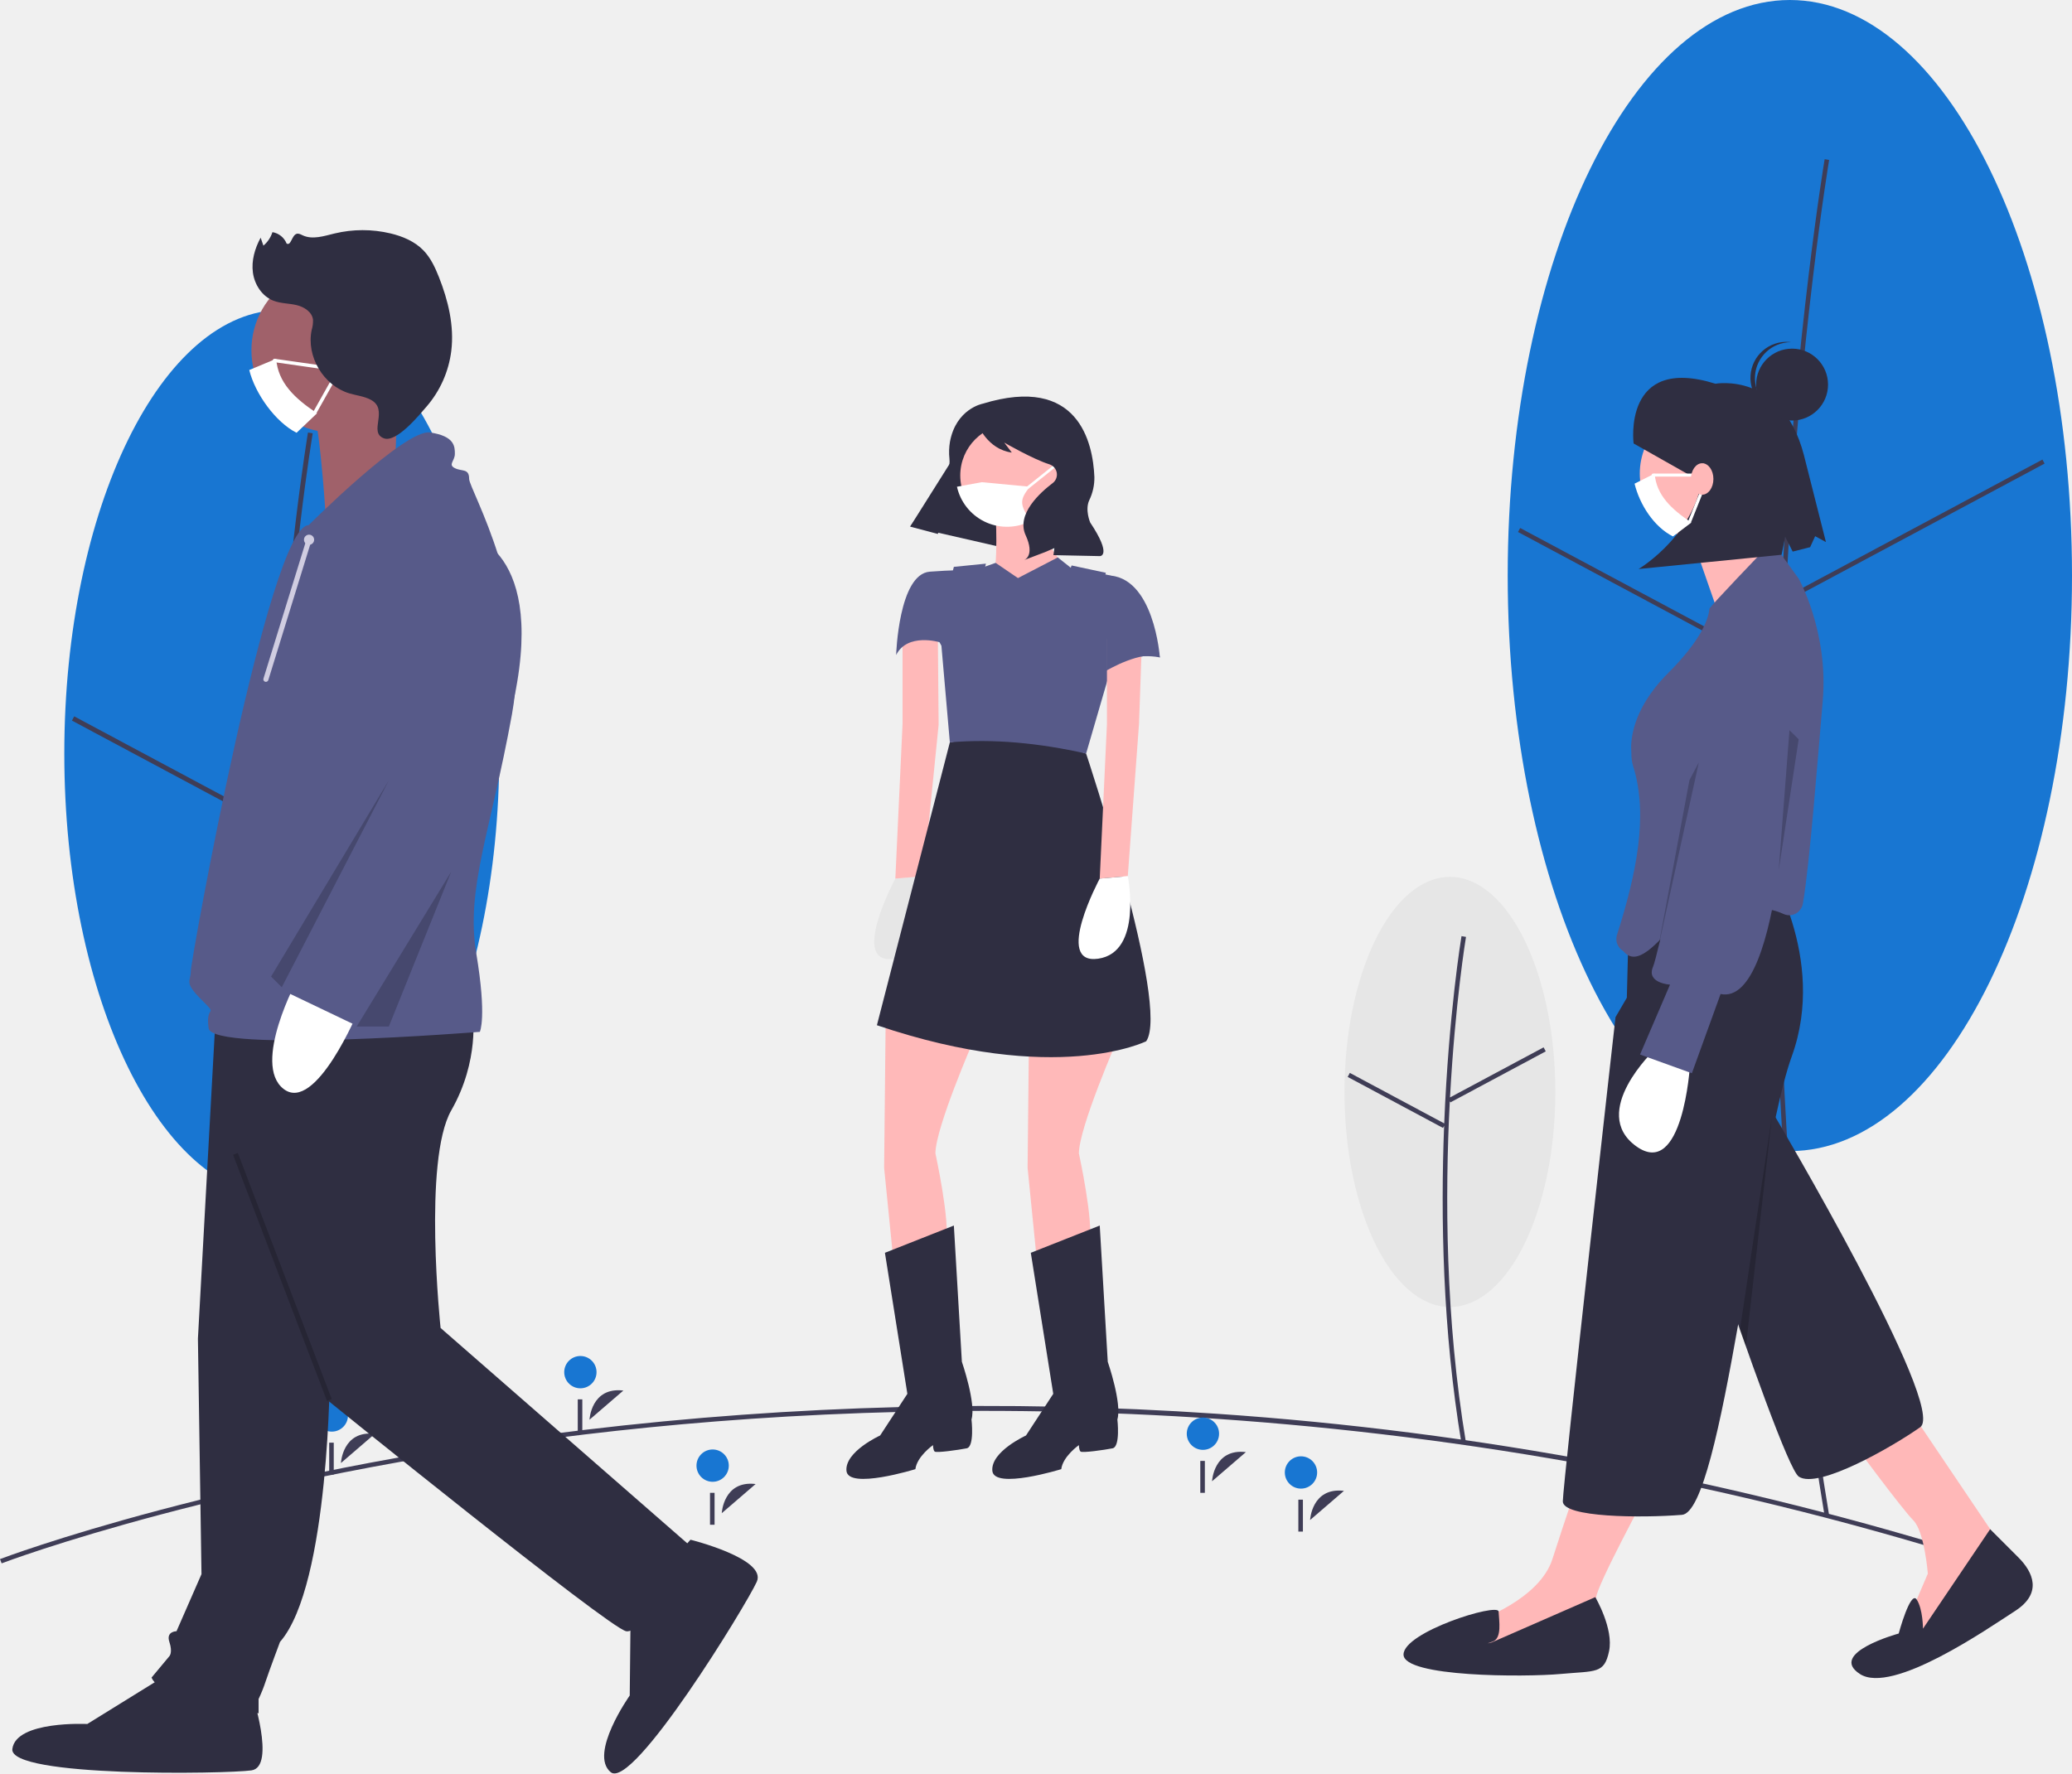
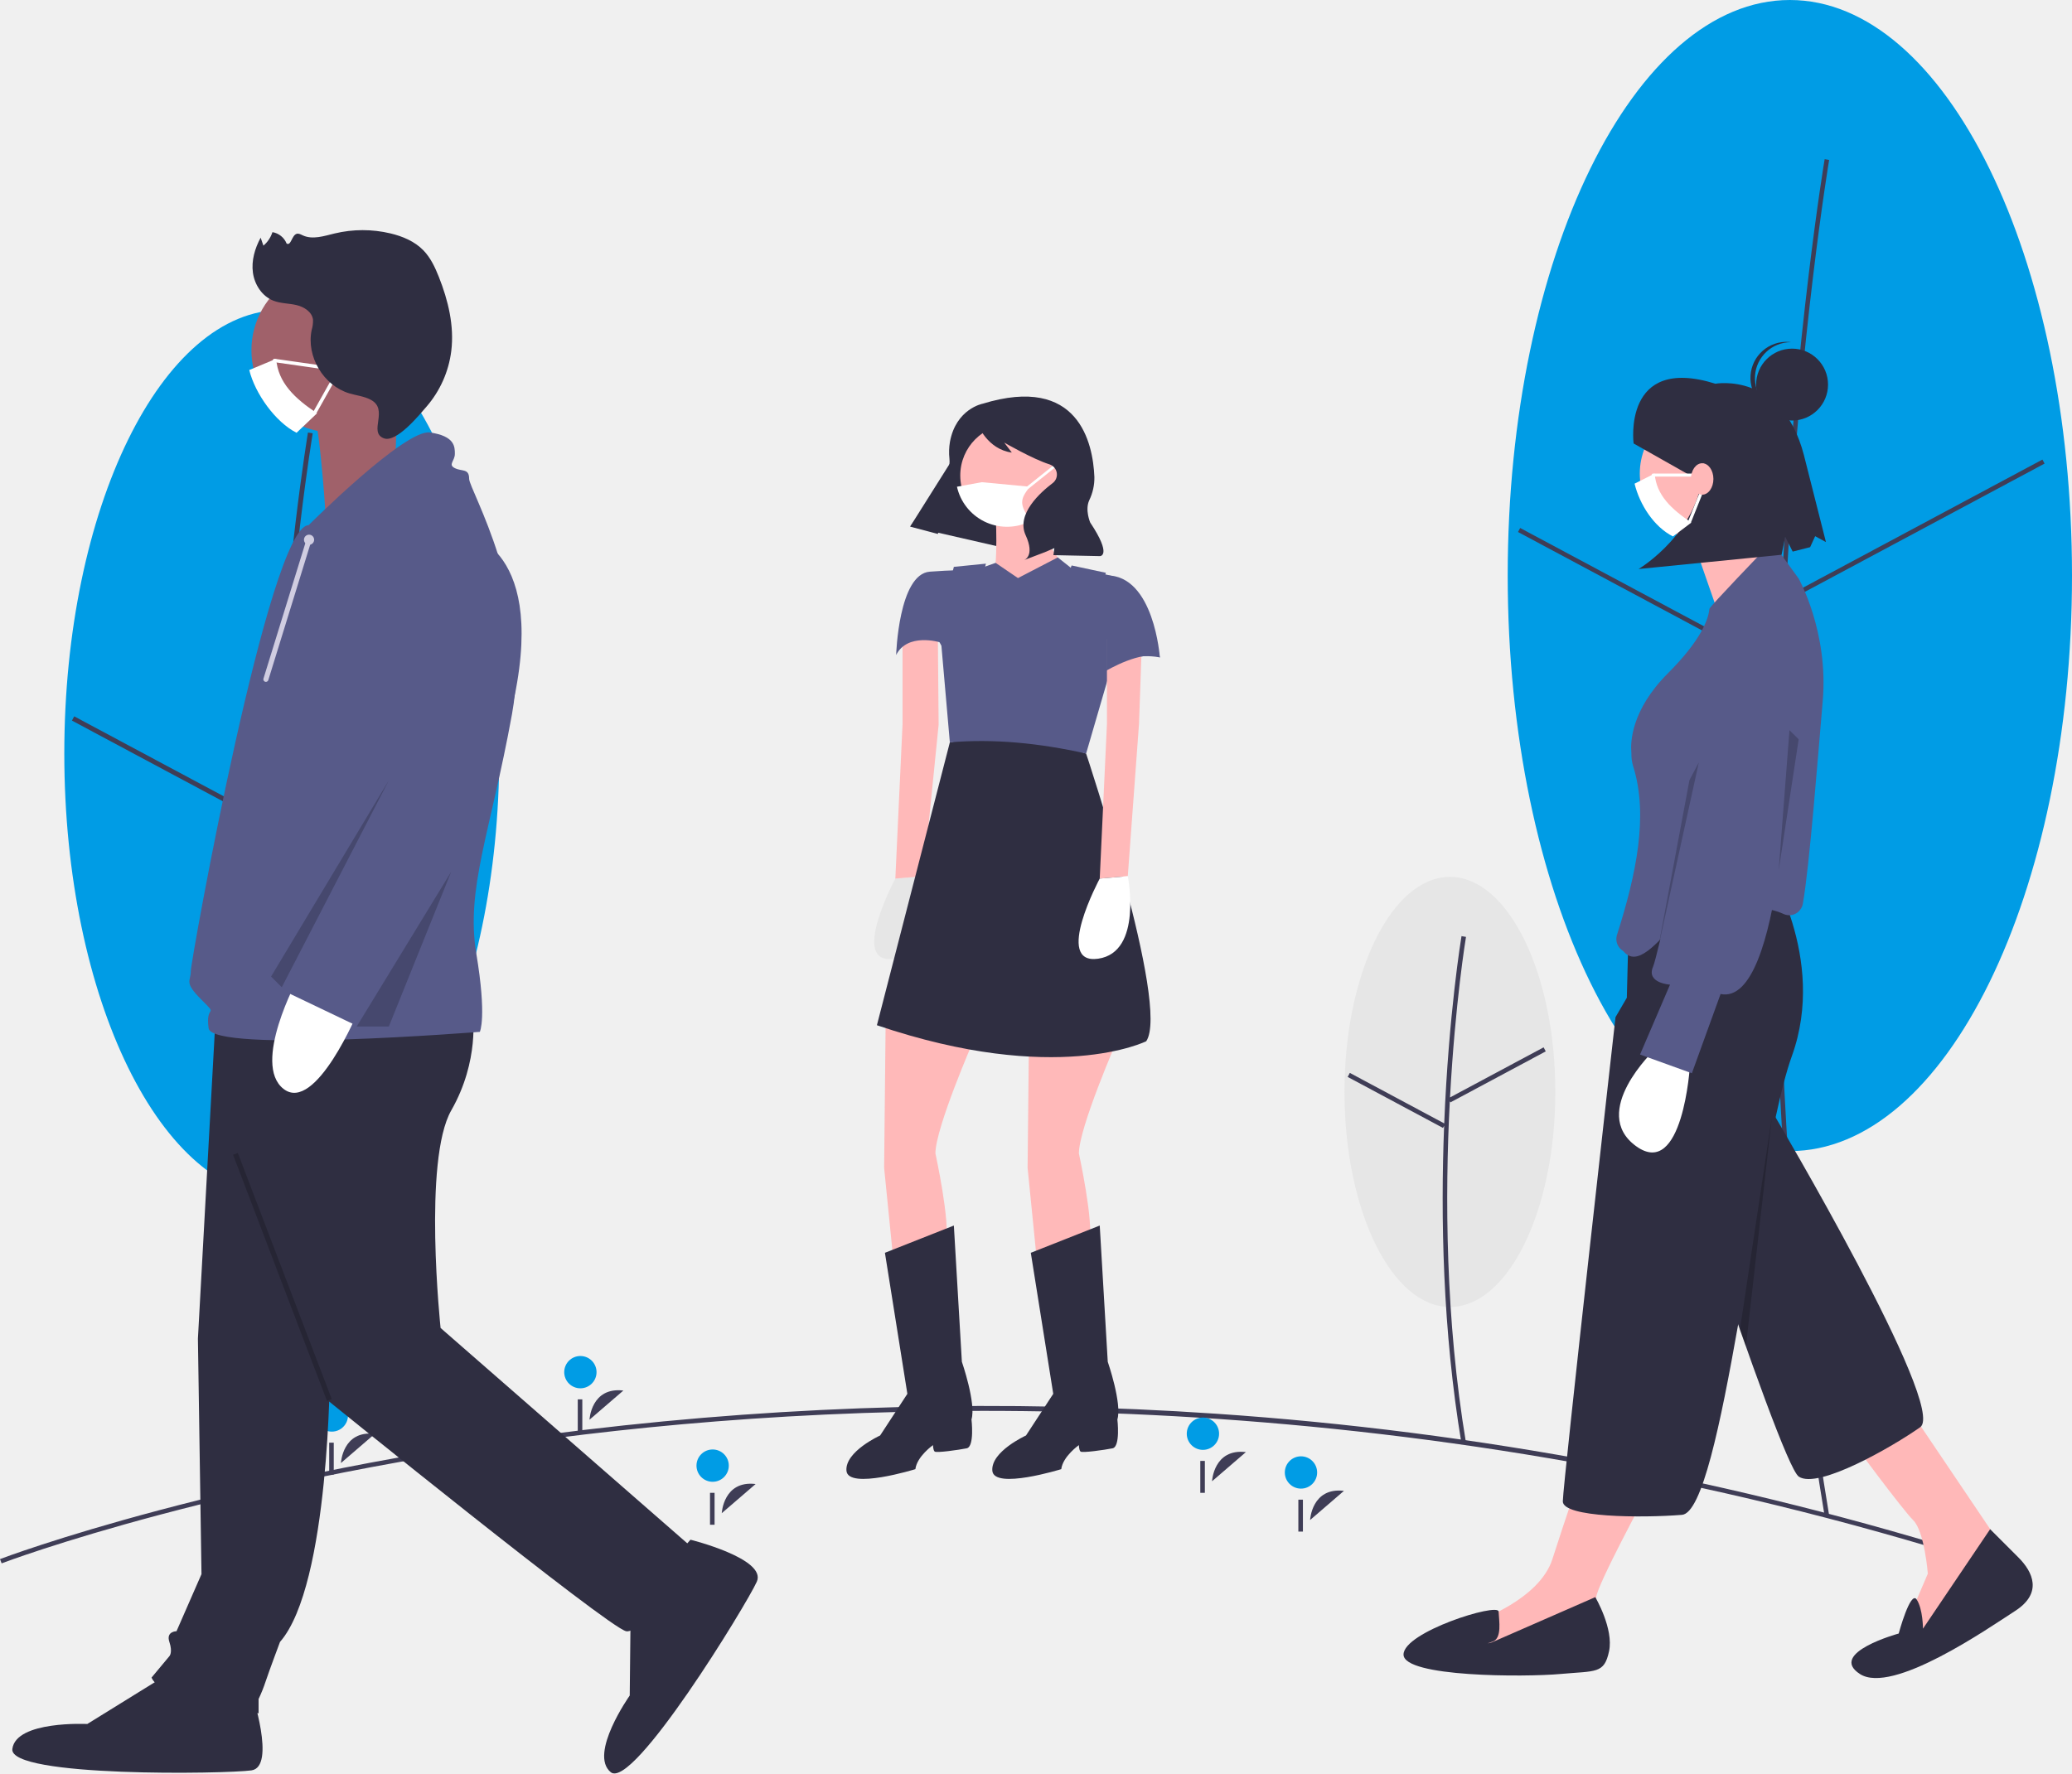
<svg xmlns="http://www.w3.org/2000/svg" id="a2995fdc-ba4a-4390-a70c-27b90cf54d89" data-name="Layer 1" width="908.623" height="777.899" viewBox="0 0 908.623 777.899">
-   <ellipse cx="123.571" cy="330.548" rx="95.372" ry="194.598" fill="#1876d2" />
+   <ellipse cx="123.571" cy="330.548" rx="95.372" ry="194.598" fill="#009ce5" />
  <path d="M268.384,393.617c4.757-84.707,14.343-141.924,14.439-142.492l-2.08-.352c-.096.569-9.699,57.877-14.464,142.694-4.397,78.281-5.458,196.685,14.463,316.214l2.081-.346C262.936,590.007,263.994,471.783,268.384,393.617Z" transform="translate(-145.6884 -61.05027)" fill="#3f3d56" />
  <rect x="262.979" y="375.086" width="97.806" height="2.11" transform="translate(-286.2761 130.6363) rotate(-28.1569)" fill="#3f3d56" />
  <rect x="219.801" y="350.358" width="2.11" height="97.806" transform="translate(-381.0622 344.6464) rotate(-61.8584)" fill="#3f3d56" />
-   <ellipse cx="784.894" cy="252.458" rx="123.73" ry="252.458" fill="#1876d2" />
+   <ellipse cx="784.894" cy="252.458" rx="123.73" ry="252.458" fill="#009ce5" />
  <path d="M929.079,316.095C935.252,206.184,947.69,131.943,947.815,131.206l-1.972-.334c-.125.738-12.579,75.065-18.759,185.08-5.705,101.538-7.081,255.118,18.759,410.153l1.973-.328C922.008,570.933,923.382,417.524,929.079,316.095Z" transform="translate(-145.6884 -61.05027)" fill="#3f3d56" />
  <rect x="922.434" y="292.455" width="126.887" height="2" transform="translate(-167.4955 438.9048) rotate(-28.1571)" fill="#3f3d56" />
  <rect x="866.787" y="260.007" width="2" height="126.887" transform="translate(27.59148 875.0453) rotate(-61.8584)" fill="#3f3d56" />
  <ellipse cx="635.82" cy="478.968" rx="46.229" ry="94.325" fill="#e6e6e6" />
  <path d="M781.468,544.082l.274.512,41.798-22.372-.943-1.764-41.041,21.967c2.271-41.801,6.916-69.863,7.01-70.415l-1.972-.334c-.102.603-5.621,33.927-7.58,82.145l-41.393-22.156-.943,1.764,41.798,22.372.499-.933c-1.567,39.797-.689,89.56,7.62,139.41l1.973-.328C779.506,639.598,779.307,585.347,781.468,544.082Z" transform="translate(-145.6884 -61.05027)" fill="#3f3d56" />
  <path d="M1015.746,746.816c-246.232-77.947-469.509-73.795-613.455-56.585C246.344,708.876,147.387,746.42,146.406,746.796l-.718-1.867c.984-.378,100.173-38.011,256.365-56.685a1486.92,1486.92,0,0,1,276.89-7.083,1444.325,1444.325,0,0,1,337.405,63.748Z" transform="translate(-145.6884 -61.05027)" fill="#3f3d56" />
  <path d="M462.2,724.787s.691-14.47,14.847-12.788" transform="translate(-145.6884 -61.05027)" fill="#3f3d56" />
-   <circle cx="312.512" cy="642.881" r="7.085" fill="#1876d2" />
+   <circle cx="312.512" cy="642.881" r="7.085" fill="#009ce5" />
  <rect x="311.359" y="654.813" width="2" height="14" fill="#3f3d56" />
  <path d="M720.2,727.787s.691-14.47,14.847-12.788" transform="translate(-145.6884 -61.05027)" fill="#3f3d56" />
-   <circle cx="570.512" cy="645.881" r="7.085" fill="#1876d2" />
+   <circle cx="570.512" cy="645.881" r="7.085" fill="#009ce5" />
  <rect x="569.359" y="657.813" width="2" height="14" fill="#3f3d56" />
  <path d="M295.2,702.787s.691-14.47,14.847-12.788" transform="translate(-145.6884 -61.05027)" fill="#3f3d56" />
-   <circle cx="145.512" cy="620.881" r="7.085" fill="#1876d2" />
+   <circle cx="145.512" cy="620.881" r="7.085" fill="#009ce5" />
  <rect x="144.359" y="632.813" width="2" height="14" fill="#3f3d56" />
  <path d="M404.2,683.787s.691-14.47,14.847-12.788" transform="translate(-145.6884 -61.05027)" fill="#3f3d56" />
-   <circle cx="254.512" cy="601.881" r="7.085" fill="#1876d2" />
+   <circle cx="254.512" cy="601.881" r="7.085" fill="#009ce5" />
  <rect x="253.359" y="613.813" width="2" height="14" fill="#3f3d56" />
  <path d="M677.2,710.787s.691-14.47,14.847-12.788" transform="translate(-145.6884 -61.05027)" fill="#3f3d56" />
-   <circle cx="527.512" cy="628.881" r="7.085" fill="#1876d2" />
+   <circle cx="527.512" cy="628.881" r="7.085" fill="#009ce5" />
  <rect x="526.359" y="640.813" width="2" height="14" fill="#3f3d56" />
  <path d="M984.702,681.78l41.158,61.028L987.541,781.127l-4.967-9.935,8.516-19.87s-1.419-18.45-6.387-23.418-26.966-34.772-26.966-34.772Z" transform="translate(-145.6884 -61.05027)" fill="#ffb8b8" />
  <path d="M932.19,484.504s7.804,12.352-8.517,65.574c0,0,76.13,128.488,64.066,137.003s-44.709,27.361-53.224,21.684S864.066,510.76,864.066,510.76Z" transform="translate(-145.6884 -61.05027)" fill="#2f2e41" />
  <path d="M1018.409,731.808l12.418,12.418c6.387,6.387,10.644,15.612-1.419,23.418S975.477,804.545,961.284,795.32s17.031-17.741,17.031-17.741,5.163-19.143,7.904-14.894,2.741,12.765,2.741,12.765Z" transform="translate(-145.6884 -61.05027)" fill="#2f2e41" />
  <path d="M868.324,715.132s-22.708,41.868-22.708,46.835,1.419,19.16,1.419,19.16l-43.287,10.644-14.902-7.096,4.967-12.773s26.966-9.225,32.643-26.966,12.064-36.191,12.064-36.191Z" transform="translate(-145.6884 -61.05027)" fill="#ffb8b8" />
  <circle cx="748.891" cy="207.727" r="29.804" fill="#ffb8b8" />
  <path d="M886.774,294.324l14.229,40.885L932.19,321.29S910.901,288.647,910.901,284.389Z" transform="translate(-145.6884 -61.05027)" fill="#ffb8b8" />
  <path d="M882.516,439.797h37.61s26.966,41.158,11.354,84.445c-2.391,6.629-4.764,15.914-7.133,26.892-5.448,25.247-10.871,59.446-16.43,90.872-7.807,44.142-15.88,82.813-24.656,83.515-17.741,1.419-52.239,1.182-52.239-5.914s23.108-212.396,23.108-212.396l4.967-8.515.939-37.092A22.373,22.373,0,0,1,882.516,439.797Z" transform="translate(-145.6884 -61.05027)" fill="#2f2e41" />
  <path d="M845.261,761.613s8.161,13.838,6.032,23.772-5.677,8.516-21.289,9.935S761.17,796.739,761.17,786.804s41.518-22.837,41.693-18.869,1.594,11.773-2.663,13.192-.355.355-.355.355Z" transform="translate(-145.6884 -61.05027)" fill="#2f2e41" />
  <path d="M886.78,528.37s-3.087,50.409-23.676,35.402,8.024-42.115,8.024-42.115Z" transform="translate(-145.6884 -61.05027)" fill="#fff" />
  <path d="M927.872,461.981a5.977,5.977,0,0,0,6.119-.724,6.269,6.269,0,0,0,2.321-3.954c2.977-17.161,6.601-64.734,8.688-88.791,2.619-30.186-10.465-53.566-10.574-53.708l-7.71-10.602a6.052,6.052,0,0,0-7.248-2.034S895.397,327.142,895.308,328.106c-.378,4.141-3.243,13.317-18.175,28.249-16.339,16.339-16.43,30.599-16.068,34.58q.036.393.036.785A17.505,17.505,0,0,0,861.821,397c6.844,21.576,1.484,47.406-7.122,74.369a6.081,6.081,0,0,0,2.451,6.599c2.513,1.71-.501-.827.396.271,5.931,7.268,14.467-2.862,24.231-13.915,3.401-3.85,7.256-8.214,11.8-12.758,6.247-6.247,18.182,8.008,23.732,8.008A25.77,25.77,0,0,1,927.872,461.981Z" transform="translate(-145.6884 -61.05027)" fill="#575a89" />
  <path d="M931.182,325.811s15.588,13.146,6.732,30.196-7.679,29.624-7.679,29.624-2.358,117.125-30.03,111.434l-12.588,34.752-22.734-8.205,13.146-30.653s-10.529-.655-7.452-7.829c2.161-5.039,13.803-59.719,20.542-91.822,2.856-13.604,4.831-23.154,4.831-23.154S904.906,322.264,931.182,325.811Z" transform="translate(-145.6884 -61.05027)" fill="#575a89" />
  <polygon points="788.763 324.281 779.998 381.79 784.727 320.297 788.763 324.281" opacity="0.2" />
  <path d="M862.062,255.572s-5.011-38.995,35.873-26.208c0,0,29.199-5.358,38.775,31.166l9.696,38.286-4.725-2.572-2.203,4.815-7.657,1.939-3.277-6.504-1.585,7.898-62.717,6.252s28.09-16.612,28.535-46.385l-5.35,5.654Z" transform="translate(-145.6884 -61.05027)" fill="#2f2e41" />
  <polygon points="763.014 583.199 776.999 490.013 765.625 590.611 763.014 583.199" opacity="0.2" />
  <circle cx="785.869" cy="168.696" r="15.77" fill="#2f2e41" />
  <path d="M915.308,225.885a15.758,15.758,0,0,1,15.763-14.739c-.326-.041-.648-.092-.98-.113a15.77,15.77,0,1,0-2.024,31.475c.332.021.659.013.987.014A15.758,15.758,0,0,1,915.308,225.885Z" transform="translate(-145.6884 -61.05027)" fill="#2f2e41" />
  <polygon points="740.865 342.202 726.99 416.567 744.974 334.43 740.865 342.202" opacity="0.2" />
  <path d="M887.419,290.256l-8.087,6.097c-8.329-4.191-14.575-13.888-16.845-23.144l8.812-4.446C871.991,278.203,878.692,284.479,887.419,290.256Z" transform="translate(-145.6884 -61.05027)" fill="#fff" />
  <path d="M890.777,270.106H870.627a.672.672,0,0,1,0-1.343h20.15a.672.672,0,0,1,0,1.343Z" transform="translate(-145.6884 -61.05027)" fill="#fff" />
  <path d="M886.747,290.256a.671.671,0,0,1-.623-.921l5.373-13.433a.671.671,0,1,1,1.246.498l-5.373,13.433A.671.671,0,0,1,886.747,290.256Z" transform="translate(-145.6884 -61.05027)" fill="#fff" />
  <ellipse cx="746.444" cy="210.093" rx="4.928" ry="6.899" fill="#ffb8b8" />
  <polygon points="399.191 230.876 451.677 242.887 473.853 201.062 428.974 183.54 399.191 230.876" fill="#2f2e41" />
  <path d="M572.765,517.077s-16.872,38.664-16.872,49.912c0,0,6.678,30.58,4.569,39.015L553.082,621.821l-15.466-6.327-4.218-42.179.703-67.486Z" transform="translate(-145.6884 -61.05027)" fill="#ffb9b9" />
  <path d="M582.256,285.796s1.406,23.198-1.406,30.228,10.545,20.386,10.545,20.386L612.484,308.995s-14.06-14.06-10.545-29.525Z" transform="translate(-145.6884 -61.05027)" fill="#ffb9b9" />
  <path d="M538.319,446.427s-20.386,37.961-.703,35.149S550.622,445.373,550.622,445.373" transform="translate(-145.6884 -61.05027)" fill="#e6e6e6" />
  <polyline points="404.933 384.323 411.611 317.891 411.26 277.47 395.794 280.281 395.794 317.539 392.631 385.377" fill="#ffb9b9" />
  <path d="M533.75,610.574,563.978,598.623l3.515,59.753S573.82,676.654,571.711,683.684c0,0,1.406,11.951-2.109,12.654s-13.357,2.109-14.06,1.406-.703-2.812-.703-2.812-7.03,4.921-7.733,10.545c0,0-29.525,9.139-30.228.703s14.763-15.466,14.763-15.466l11.951-18.278Z" transform="translate(-145.6884 -61.05027)" fill="#2f2e41" />
  <path d="M635.682,517.077s-16.872,38.664-16.872,49.912c0,0,6.678,30.58,4.569,39.015l-7.381,15.817-15.466-6.327-4.218-42.179.703-67.486Z" transform="translate(-145.6884 -61.05027)" fill="#ffb9b9" />
  <path d="M597.721,610.574,627.95,598.623l3.515,59.753s6.327,18.278,4.218,25.307c0,0,1.406,11.951-2.109,12.654s-13.357,2.109-14.06,1.406-.703-2.812-.703-2.812-7.03,4.921-7.733,10.545c0,0-29.525,9.139-30.228.703s14.763-15.466,14.763-15.466l11.951-18.278Z" transform="translate(-145.6884 -61.05027)" fill="#2f2e41" />
  <path d="M611.786,269.631a22.497,22.497,0,0,1-44.446,4.922,21.798,21.798,0,0,1-.551-4.922,22.498,22.498,0,0,1,44.997,0Z" transform="translate(-145.6884 -61.05027)" fill="#ffb9b9" />
  <path d="M592.097,314.618l17.457-9.065,7.851,6.253s18.981-.703,26.01,7.733S654.311,349.416,654.311,349.416s-23.198-4.921-20.386,14.763L629.707,352.931l-3.866,9.49-47.1,16.169L557.651,342.738s-14.06-4.218-18.98,5.624c0,0,1.054-35.501,14.763-36.555,9.219-.709,16.169-.703,16.169-.703l7.733-1.406,4.952-1.757Z" transform="translate(-145.6884 -61.05027)" fill="#575a89" />
  <path d="M621.974,391.595s36.907,110.72,26.362,126.185c0,0-39.367,19.683-118.101-7.03l31.986-124.076Q591.692,380.647,621.974,391.595Z" transform="translate(-145.6884 -61.05027)" fill="#2f2e41" />
  <path d="M621.974,391.595l10.387-35.694c-12.46-13.55-1.706-43.598-1.706-43.598l-15.034-3.222s-15.088,40.686-30.553,35.765-7.03-36.555-7.03-36.555l-14.06,1.406-6.327,24.604,4.569,52.372C581.277,385.04,601.264,386.942,621.974,391.595Z" transform="translate(-145.6884 -61.05027)" fill="#575a89" />
  <polyline points="494.563 384.323 499.484 317.539 500.89 277.47 485.425 280.281 485.425 317.539 482.261 385.377" fill="#ffb9b9" />
  <path d="M627.95,446.427s-20.386,37.961-.703,35.149S640.252,445.373,640.252,445.373" transform="translate(-145.6884 -61.05027)" fill="#fff" />
  <path d="M654.311,349.416s-2.499-36.102-23.393-35.977v41.75S646.579,345.901,654.311,349.416Z" transform="translate(-145.6884 -61.05027)" fill="#575a89" />
  <path d="M596.481,275.436a.574.574,0,0,1-.359-1.022l11.473-9.178a.574.574,0,1,1,.717.896l-11.473,9.178A.574.574,0,0,1,596.481,275.436Z" transform="translate(-145.6884 -61.05027)" fill="#fff" />
  <path d="M597.349,289.204c-.252.31-.505.62-.769.906a22.498,22.498,0,0,1-31.241-15.557l10.871-2,21.138,2C592.508,280.45,593.093,282.492,597.349,289.204Z" transform="translate(-145.6884 -61.05027)" fill="#fff" />
  <path d="M576.584,238.141s-11.627,2.187-14.316,16.688a26.621,26.621,0,0,0-.228,7.404c.268,2.791-.121,8.687-6.182,15.629a151.968,151.968,0,0,0-11.035,14.172h0l12.149,3.234L562.401,275.14a102.97,102.97,0,0,1,12.032-27.655l.112-.179s4.035,10.782,14.85,12.26l-3.335-4.39s12.643,7.309,19.806,9.541a4.706,4.706,0,0,1,1.519,8.184q-.076.06-.155.12c-5.269,4.002-16.017,13.55-11.77,22.787s-.706,10.921-.706,10.921l9.131-3.474,4.179-1.79-.422,3.09,20.402.427s5.513-.033-4.28-14.75c0,0-2.363-5.518-.423-9.734a22.393,22.393,0,0,0,2.261-10.261C624.986,255.401,618.736,225.216,576.584,238.141Z" transform="translate(-145.6884 -61.05027)" fill="#2f2e41" />
  <path d="M290.384,660.763s0,95.462-21.909,120.501c0,0-4.695,12.52-6.26,17.214a65.799,65.799,0,0,1-3.13,7.825v6.26s-42.254-4.695-46.948-15.649l7.825-9.39s1.565-1.565,0-6.26,3.13-4.695,3.13-4.695l10.955-25.039L232.481,648.244,240.306,505.833l67.293-3.13Z" transform="translate(-145.6884 -61.05027)" fill="#2f2e41" />
  <path d="M255.955,803.174s10.955,32.864,0,34.429-106.417,3.13-104.852-9.39,32.864-10.955,32.864-10.955l32.864-20.344Z" transform="translate(-145.6884 -61.05027)" fill="#2f2e41" />
  <path d="M352.982,505.833s3.13,20.344-9.39,42.254-4.695,95.462-4.695,95.462l111.111,97.027s-21.909,37.559-29.734,35.994S288.819,674.848,288.819,674.848L240.306,512.093Z" transform="translate(-145.6884 -61.05027)" fill="#2f2e41" />
  <path d="M448.482,736.429s33.622,8.341,29.08,18.431-54.326,91.558-64.063,83.534,8.341-33.622,8.341-33.622l.41-38.649Z" transform="translate(-145.6884 -61.05027)" fill="#2f2e41" />
  <path d="M327.943,214.755a35.792,35.792,0,0,1-8.024,22.637,35.904,35.904,0,0,1-34.934,12.671,34.923,34.923,0,0,1-9.249-3.183,35.971,35.971,0,0,1-18.737-23.518,35.453,35.453,0,0,1-1.046-8.606,35.995,35.995,0,1,1,71.989,0Z" transform="translate(-145.6884 -61.05027)" fill="#a0616a" />
  <path d="M320.27,227.453l-1.592,46.317-30.286,11.966s-2.97-47.426-7.163-50.055S320.27,227.453,320.27,227.453Z" transform="translate(-145.6884 -61.05027)" fill="#a0616a" />
  <path d="M280.995,291.435s42.254-42.254,53.208-40.689,10.955,6.26,10.955,9.39-3.13,4.695,0,6.26,6.26,0,6.26,4.695,28.169,51.643,18.779,103.287-20.344,76.683-15.649,104.852,1.565,34.429,1.565,34.429S238.741,523.048,237.176,512.093s4.695-4.695-3.13-12.52-4.695-7.825-4.695-12.52S263.78,291.435,280.995,291.435Z" transform="translate(-145.6884 -61.05027)" fill="#575a89" />
  <path d="M302.904,504.268S284.125,549.652,270.04,538.697s6.26-48.513,6.26-48.513Z" transform="translate(-145.6884 -61.05027)" fill="#fff" />
  <path d="M348.287,294.565s36.769,4.209,23.079,71.745S304.469,512.093,304.469,512.093l-35.994-17.214,46.948-92.332L304.469,344.643S298.209,289.87,348.287,294.565Z" transform="translate(-145.6884 -61.05027)" fill="#575a89" />
  <polygon points="170.518 342.279 118.874 428.351 123.569 433.046 170.518 342.279" opacity="0.2" />
  <polygon points="197.853 382.389 156.433 450.26 170.518 450.26 197.853 382.389" opacity="0.2" />
  <rect x="268.415" y="563.384" width="2.227" height="115.562" transform="translate(-349.352 75.77956) rotate(-20.87686)" opacity="0.2" />
  <circle cx="135.528" cy="236.751" r="2.226" fill="#d0cde1" />
  <line x1="135.528" y1="236.751" x2="116.605" y2="297.973" fill="none" />
  <path d="M262.293,360.136a1.113,1.113,0,0,0,1.063-.785l18.923-61.221a1.113,1.113,0,1,0-2.126-.658L261.23,358.695a1.114,1.114,0,0,0,1.063,1.441Z" transform="translate(-145.6884 -61.05027)" fill="#d0cde1" />
  <path d="M284.731,242.323l-8.995,8.557c-9.264-4.662-18.212-17.223-20.737-27.518l11.802-4.946C267.572,228.916,275.025,235.897,284.731,242.323Z" transform="translate(-145.6884 -61.05027)" fill="#fff" />
  <path d="M286.974,222.899a.746.746,0,0,1-.107-.007l-20.919-2.988a.747.747,0,1,1,.21-1.48l20.919,2.988a.747.747,0,0,1-.104,1.487Z" transform="translate(-145.6884 -61.05027)" fill="#fff" />
  <path d="M283.984,242.323a.746.746,0,0,1-.651-1.113l6.931-12.339a.747.747,0,1,1,1.302.733l-6.931,12.339A.745.745,0,0,1,283.984,242.323Z" transform="translate(-145.6884 -61.05027)" fill="#fff" />
  <path d="M308.241,236.381c-2.914-1.541-6.299-1.858-9.453-2.816-11.284-3.426-18.843-16.182-16.43-27.725a14.147,14.147,0,0,0,.593-4.569c-.422-3.419-3.92-5.625-7.274-6.408s-6.923-.67-10.13-1.929c-4.95-1.945-8.239-7.032-8.951-12.303s.851-10.646,3.395-15.317l1.212,3.487a12.933,12.933,0,0,0,3.959-5.921,8.156,8.156,0,0,1,6.215,4.997c1.945,1.147,2.225-3.563,4.373-4.258.9-.291,1.825.262,2.681.661,4.329,2.019,9.358.293,14.002-.826a52.709,52.709,0,0,1,24.468-.029c5.345,1.275,10.636,3.495,14.461,7.44,3.141,3.24,5.098,7.43,6.765,11.624,4.102,10.324,6.812,21.495,5.458,32.522a46.034,46.034,0,0,1-10.848,24.39C329.638,242.97,319.532,255.42,313.991,253.297,307.029,250.63,316.444,240.719,308.241,236.381Z" transform="translate(-145.6884 -61.05027)" fill="#2f2e41" />
</svg>
